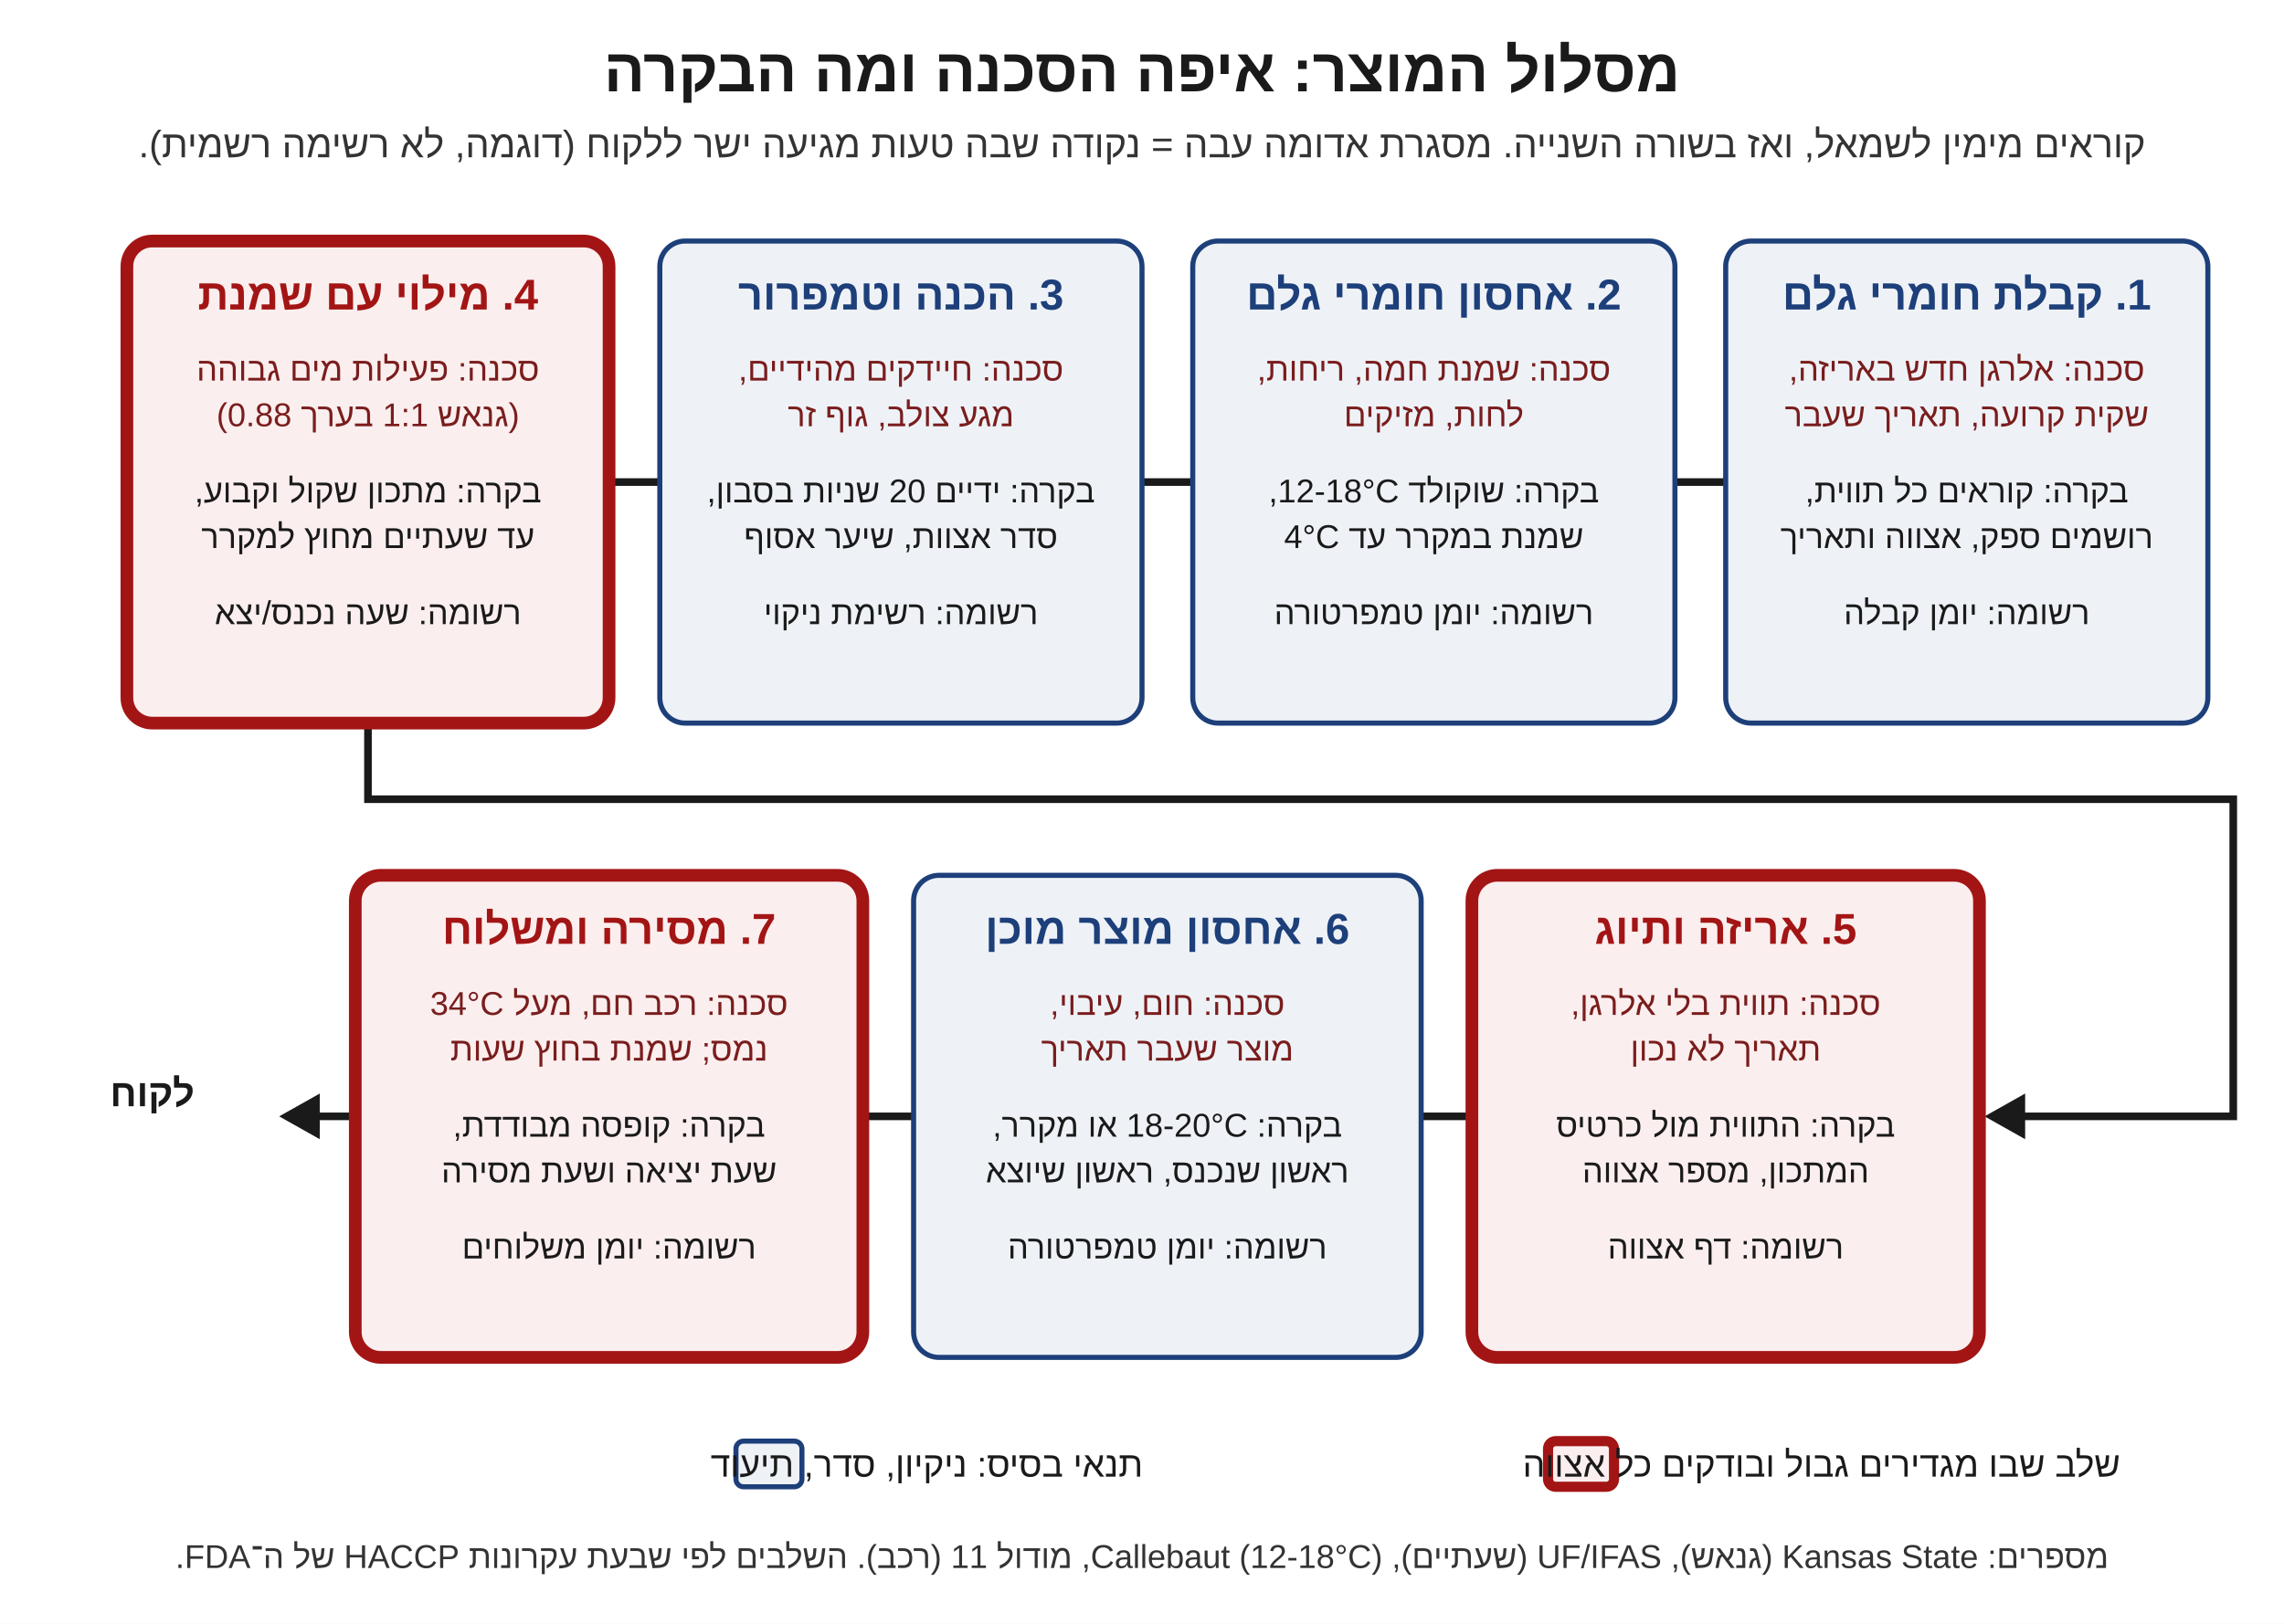
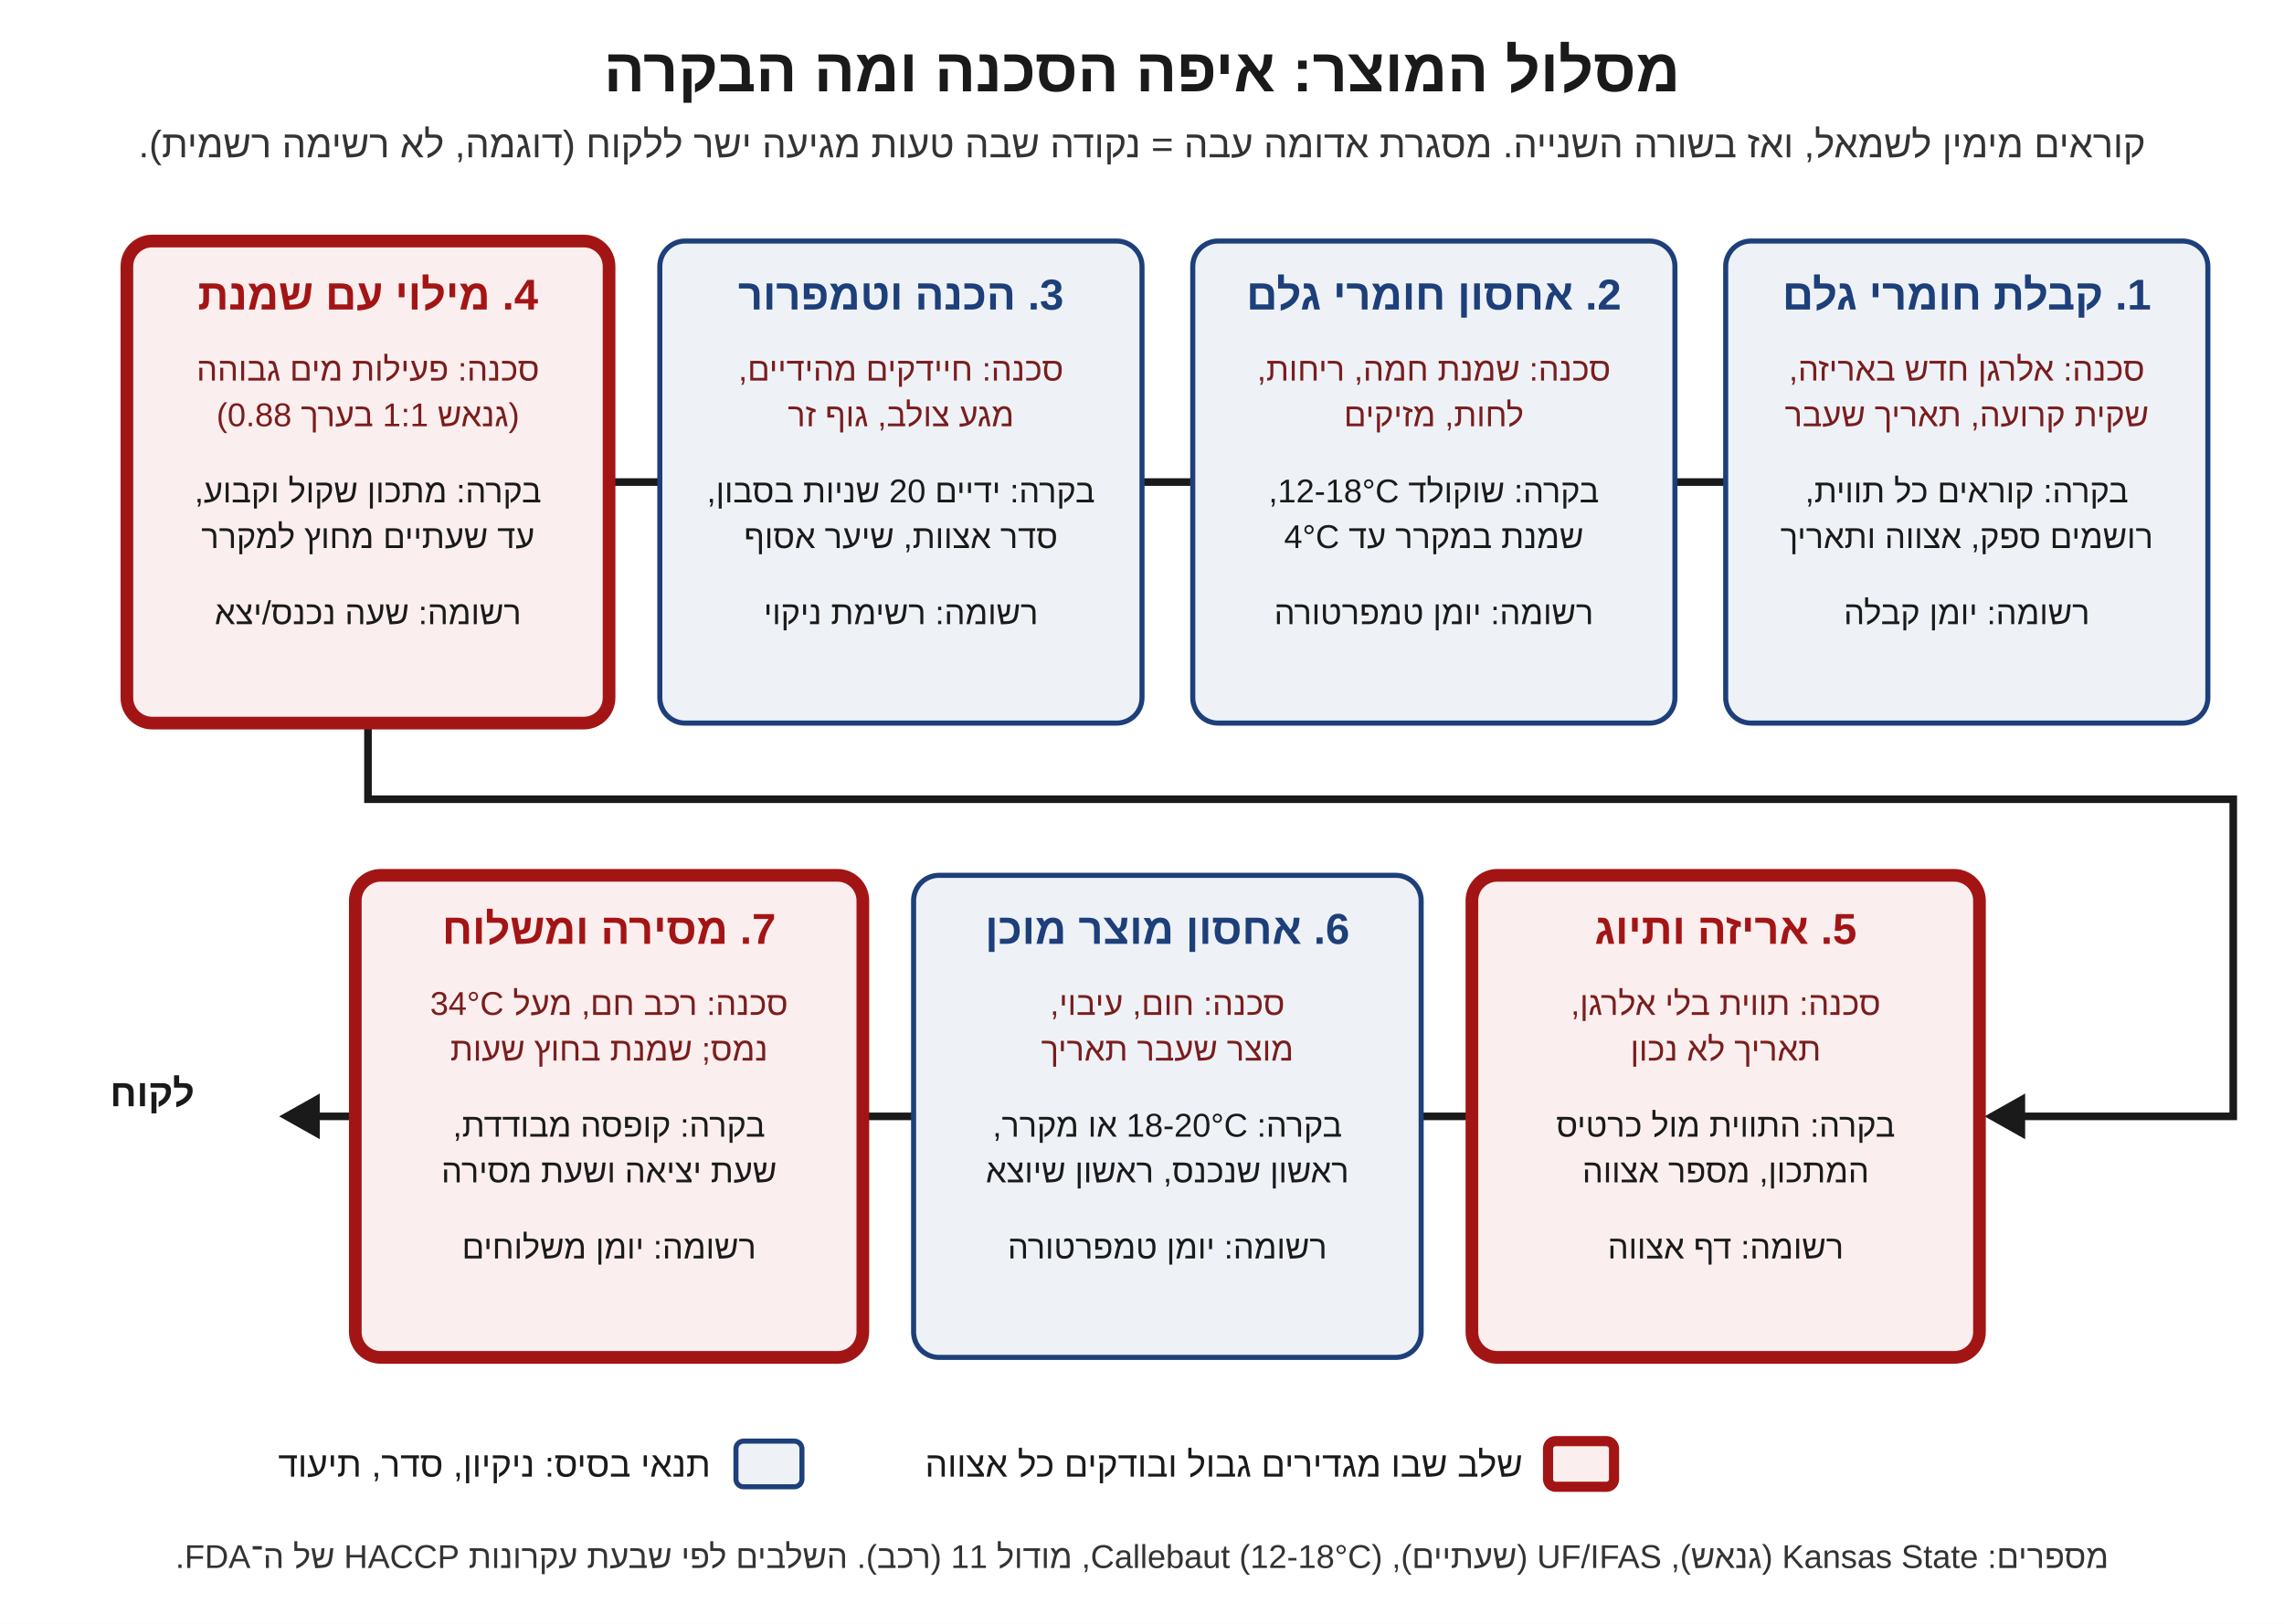
<svg xmlns="http://www.w3.org/2000/svg" viewBox="0 0 900 640" width="900" height="640" font-family="Arial, 'Noto Sans Hebrew', sans-serif">
  <rect x="0" y="0" width="900" height="640" fill="#ffffff" />
  <text x="450" y="36" text-anchor="middle" direction="rtl" font-size="24" font-weight="bold" fill="#1a1a1a">מסלול המוצר: איפה הסכנה ומה הבקרה</text>
  <text x="450" y="62" text-anchor="middle" direction="rtl" font-size="15" fill="#333333">קוראים מימין לשמאל, ואז בשורה השנייה. מסגרת אדומה עבה = נקודה שבה טעות מגיעה ישר ללקוח (דוגמה, לא רשימה רשמית).</text>
  <line x1="860" y1="190" x2="140" y2="190" stroke="#1a1a1a" stroke-width="3" />
  <polyline points="145,285 145,315 880,315 880,440 790,440" fill="none" stroke="#1a1a1a" stroke-width="3" />
  <polygon points="782,440 798,431 798,449" fill="#1a1a1a" />
  <line x1="780" y1="440" x2="120" y2="440" stroke="#1a1a1a" stroke-width="3" />
  <polygon points="110,440 126,431 126,449" fill="#1a1a1a" />
  <text x="60" y="436" text-anchor="middle" direction="rtl" font-size="15" font-weight="bold" fill="#1a1a1a">לקוח</text>
  <rect x="680" y="95" width="190" height="190" rx="10" fill="#eef2f7" stroke="#1d3f7a" stroke-width="2" />
  <text x="775" y="122" text-anchor="middle" direction="rtl" font-size="17" font-weight="bold" fill="#1d3f7a">1. קבלת חומרי גלם</text>
  <text x="775" y="150" text-anchor="middle" direction="rtl" font-size="13" fill="#7a1d1d">סכנה: אלרגן חדש באריזה,</text>
  <text x="775" y="168" text-anchor="middle" direction="rtl" font-size="13" fill="#7a1d1d">שקית קרועה, תאריך שעבר</text>
  <text x="775" y="198" text-anchor="middle" direction="rtl" font-size="13" fill="#1a1a1a">בקרה: קוראים כל תווית,</text>
  <text x="775" y="216" text-anchor="middle" direction="rtl" font-size="13" fill="#1a1a1a">רושמים ספק, אצווה ותאריך</text>
  <text x="775" y="246" text-anchor="middle" direction="rtl" font-size="13" fill="#1a1a1a">רשומה: יומן קבלה</text>
  <rect x="470" y="95" width="190" height="190" rx="10" fill="#eef2f7" stroke="#1d3f7a" stroke-width="2" />
  <text x="565" y="122" text-anchor="middle" direction="rtl" font-size="17" font-weight="bold" fill="#1d3f7a">2. אחסון חומרי גלם</text>
  <text x="565" y="150" text-anchor="middle" direction="rtl" font-size="13" fill="#7a1d1d">סכנה: שמנת חמה, ריחות,</text>
  <text x="565" y="168" text-anchor="middle" direction="rtl" font-size="13" fill="#7a1d1d">לחות, מזיקים</text>
  <text x="565" y="198" text-anchor="middle" direction="rtl" font-size="13" fill="#1a1a1a">בקרה: שוקולד 12-18°C,</text>
  <text x="565" y="216" text-anchor="middle" direction="rtl" font-size="13" fill="#1a1a1a">שמנת במקרר עד 4°C</text>
  <text x="565" y="246" text-anchor="middle" direction="rtl" font-size="13" fill="#1a1a1a">רשומה: יומן טמפרטורה</text>
  <rect x="260" y="95" width="190" height="190" rx="10" fill="#eef2f7" stroke="#1d3f7a" stroke-width="2" />
  <text x="355" y="122" text-anchor="middle" direction="rtl" font-size="17" font-weight="bold" fill="#1d3f7a">3. הכנה וטמפרור</text>
  <text x="355" y="150" text-anchor="middle" direction="rtl" font-size="13" fill="#7a1d1d">סכנה: חיידקים מהידיים,</text>
  <text x="355" y="168" text-anchor="middle" direction="rtl" font-size="13" fill="#7a1d1d">מגע צולב, גוף זר</text>
  <text x="355" y="198" text-anchor="middle" direction="rtl" font-size="13" fill="#1a1a1a">בקרה: ידיים 20 שניות בסבון,</text>
  <text x="355" y="216" text-anchor="middle" direction="rtl" font-size="13" fill="#1a1a1a">סדר אצוות, שיער אסוף</text>
  <text x="355" y="246" text-anchor="middle" direction="rtl" font-size="13" fill="#1a1a1a">רשומה: רשימת ניקוי</text>
  <rect x="50" y="95" width="190" height="190" rx="10" fill="#fbeeee" stroke="#a31515" stroke-width="5" />
  <text x="145" y="122" text-anchor="middle" direction="rtl" font-size="17" font-weight="bold" fill="#a31515">4. מילוי עם שמנת</text>
  <text x="145" y="150" text-anchor="middle" direction="rtl" font-size="13" fill="#7a1d1d">סכנה: פעילות מים גבוהה</text>
  <text x="145" y="168" text-anchor="middle" direction="rtl" font-size="13" fill="#7a1d1d">(גנאש 1:1 בערך 0.88)</text>
  <text x="145" y="198" text-anchor="middle" direction="rtl" font-size="13" fill="#1a1a1a">בקרה: מתכון שקול וקבוע,</text>
  <text x="145" y="216" text-anchor="middle" direction="rtl" font-size="13" fill="#1a1a1a">עד שעתיים מחוץ למקרר</text>
  <text x="145" y="246" text-anchor="middle" direction="rtl" font-size="13" fill="#1a1a1a">רשומה: שעה נכנס/יצא</text>
  <rect x="580" y="345" width="200" height="190" rx="10" fill="#fbeeee" stroke="#a31515" stroke-width="5" />
  <text x="680" y="372" text-anchor="middle" direction="rtl" font-size="17" font-weight="bold" fill="#a31515">5. אריזה ותיוג</text>
  <text x="680" y="400" text-anchor="middle" direction="rtl" font-size="13" fill="#7a1d1d">סכנה: תווית בלי אלרגן,</text>
  <text x="680" y="418" text-anchor="middle" direction="rtl" font-size="13" fill="#7a1d1d">תאריך לא נכון</text>
  <text x="680" y="448" text-anchor="middle" direction="rtl" font-size="13" fill="#1a1a1a">בקרה: התווית מול כרטיס</text>
  <text x="680" y="466" text-anchor="middle" direction="rtl" font-size="13" fill="#1a1a1a">המתכון, מספר אצווה</text>
  <text x="680" y="496" text-anchor="middle" direction="rtl" font-size="13" fill="#1a1a1a">רשומה: דף אצווה</text>
  <rect x="360" y="345" width="200" height="190" rx="10" fill="#eef2f7" stroke="#1d3f7a" stroke-width="2" />
  <text x="460" y="372" text-anchor="middle" direction="rtl" font-size="17" font-weight="bold" fill="#1d3f7a">6. אחסון מוצר מוכן</text>
  <text x="460" y="400" text-anchor="middle" direction="rtl" font-size="13" fill="#7a1d1d">סכנה: חום, עיבוי,</text>
  <text x="460" y="418" text-anchor="middle" direction="rtl" font-size="13" fill="#7a1d1d">מוצר שעבר תאריך</text>
  <text x="460" y="448" text-anchor="middle" direction="rtl" font-size="13" fill="#1a1a1a">בקרה: 18-20°C או מקרר,</text>
  <text x="460" y="466" text-anchor="middle" direction="rtl" font-size="13" fill="#1a1a1a">ראשון שנכנס, ראשון שיוצא</text>
  <text x="460" y="496" text-anchor="middle" direction="rtl" font-size="13" fill="#1a1a1a">רשומה: יומן טמפרטורה</text>
  <rect x="140" y="345" width="200" height="190" rx="10" fill="#fbeeee" stroke="#a31515" stroke-width="5" />
  <text x="240" y="372" text-anchor="middle" direction="rtl" font-size="17" font-weight="bold" fill="#a31515">7. מסירה ומשלוח</text>
  <text x="240" y="400" text-anchor="middle" direction="rtl" font-size="13" fill="#7a1d1d">סכנה: רכב חם, מעל 34°C</text>
  <text x="240" y="418" text-anchor="middle" direction="rtl" font-size="13" fill="#7a1d1d">נמס; שמנת בחוץ שעות</text>
  <text x="240" y="448" text-anchor="middle" direction="rtl" font-size="13" fill="#1a1a1a">בקרה: קופסה מבודדת,</text>
  <text x="240" y="466" text-anchor="middle" direction="rtl" font-size="13" fill="#1a1a1a">שעת יציאה ושעת מסירה</text>
  <text x="240" y="496" text-anchor="middle" direction="rtl" font-size="13" fill="#1a1a1a">רשומה: יומן משלוחים</text>
  <rect x="610" y="568" width="26" height="18" rx="3" fill="#fbeeee" stroke="#a31515" stroke-width="4" />
-   <text x="600" y="582" text-anchor="end" direction="rtl" font-size="14" fill="#1a1a1a">שלב שבו מגדירים גבול ובודקים כל אצווה</text>
+   <text x="600" y="582" text-anchor="start" direction="rtl" font-size="14" fill="#1a1a1a">שלב שבו מגדירים גבול ובודקים כל אצווה</text>
  <rect x="290" y="568" width="26" height="18" rx="3" fill="#eef2f7" stroke="#1d3f7a" stroke-width="2" />
-   <text x="280" y="582" text-anchor="end" direction="rtl" font-size="14" fill="#1a1a1a">תנאי בסיס: ניקיון, סדר, תיעוד</text>
+   <text x="280" y="582" text-anchor="start" direction="rtl" font-size="14" fill="#1a1a1a">תנאי בסיס: ניקיון, סדר, תיעוד</text>
  <text x="450" y="618" text-anchor="middle" direction="rtl" font-size="13" fill="#333333">מספרים: Kansas State (גנאש), UF/IFAS (שעתיים), Callebaut (12-18°C), מודול 11 (רכב). השלבים לפי שבעת עקרונות HACCP של ה־FDA.</text>
</svg>
